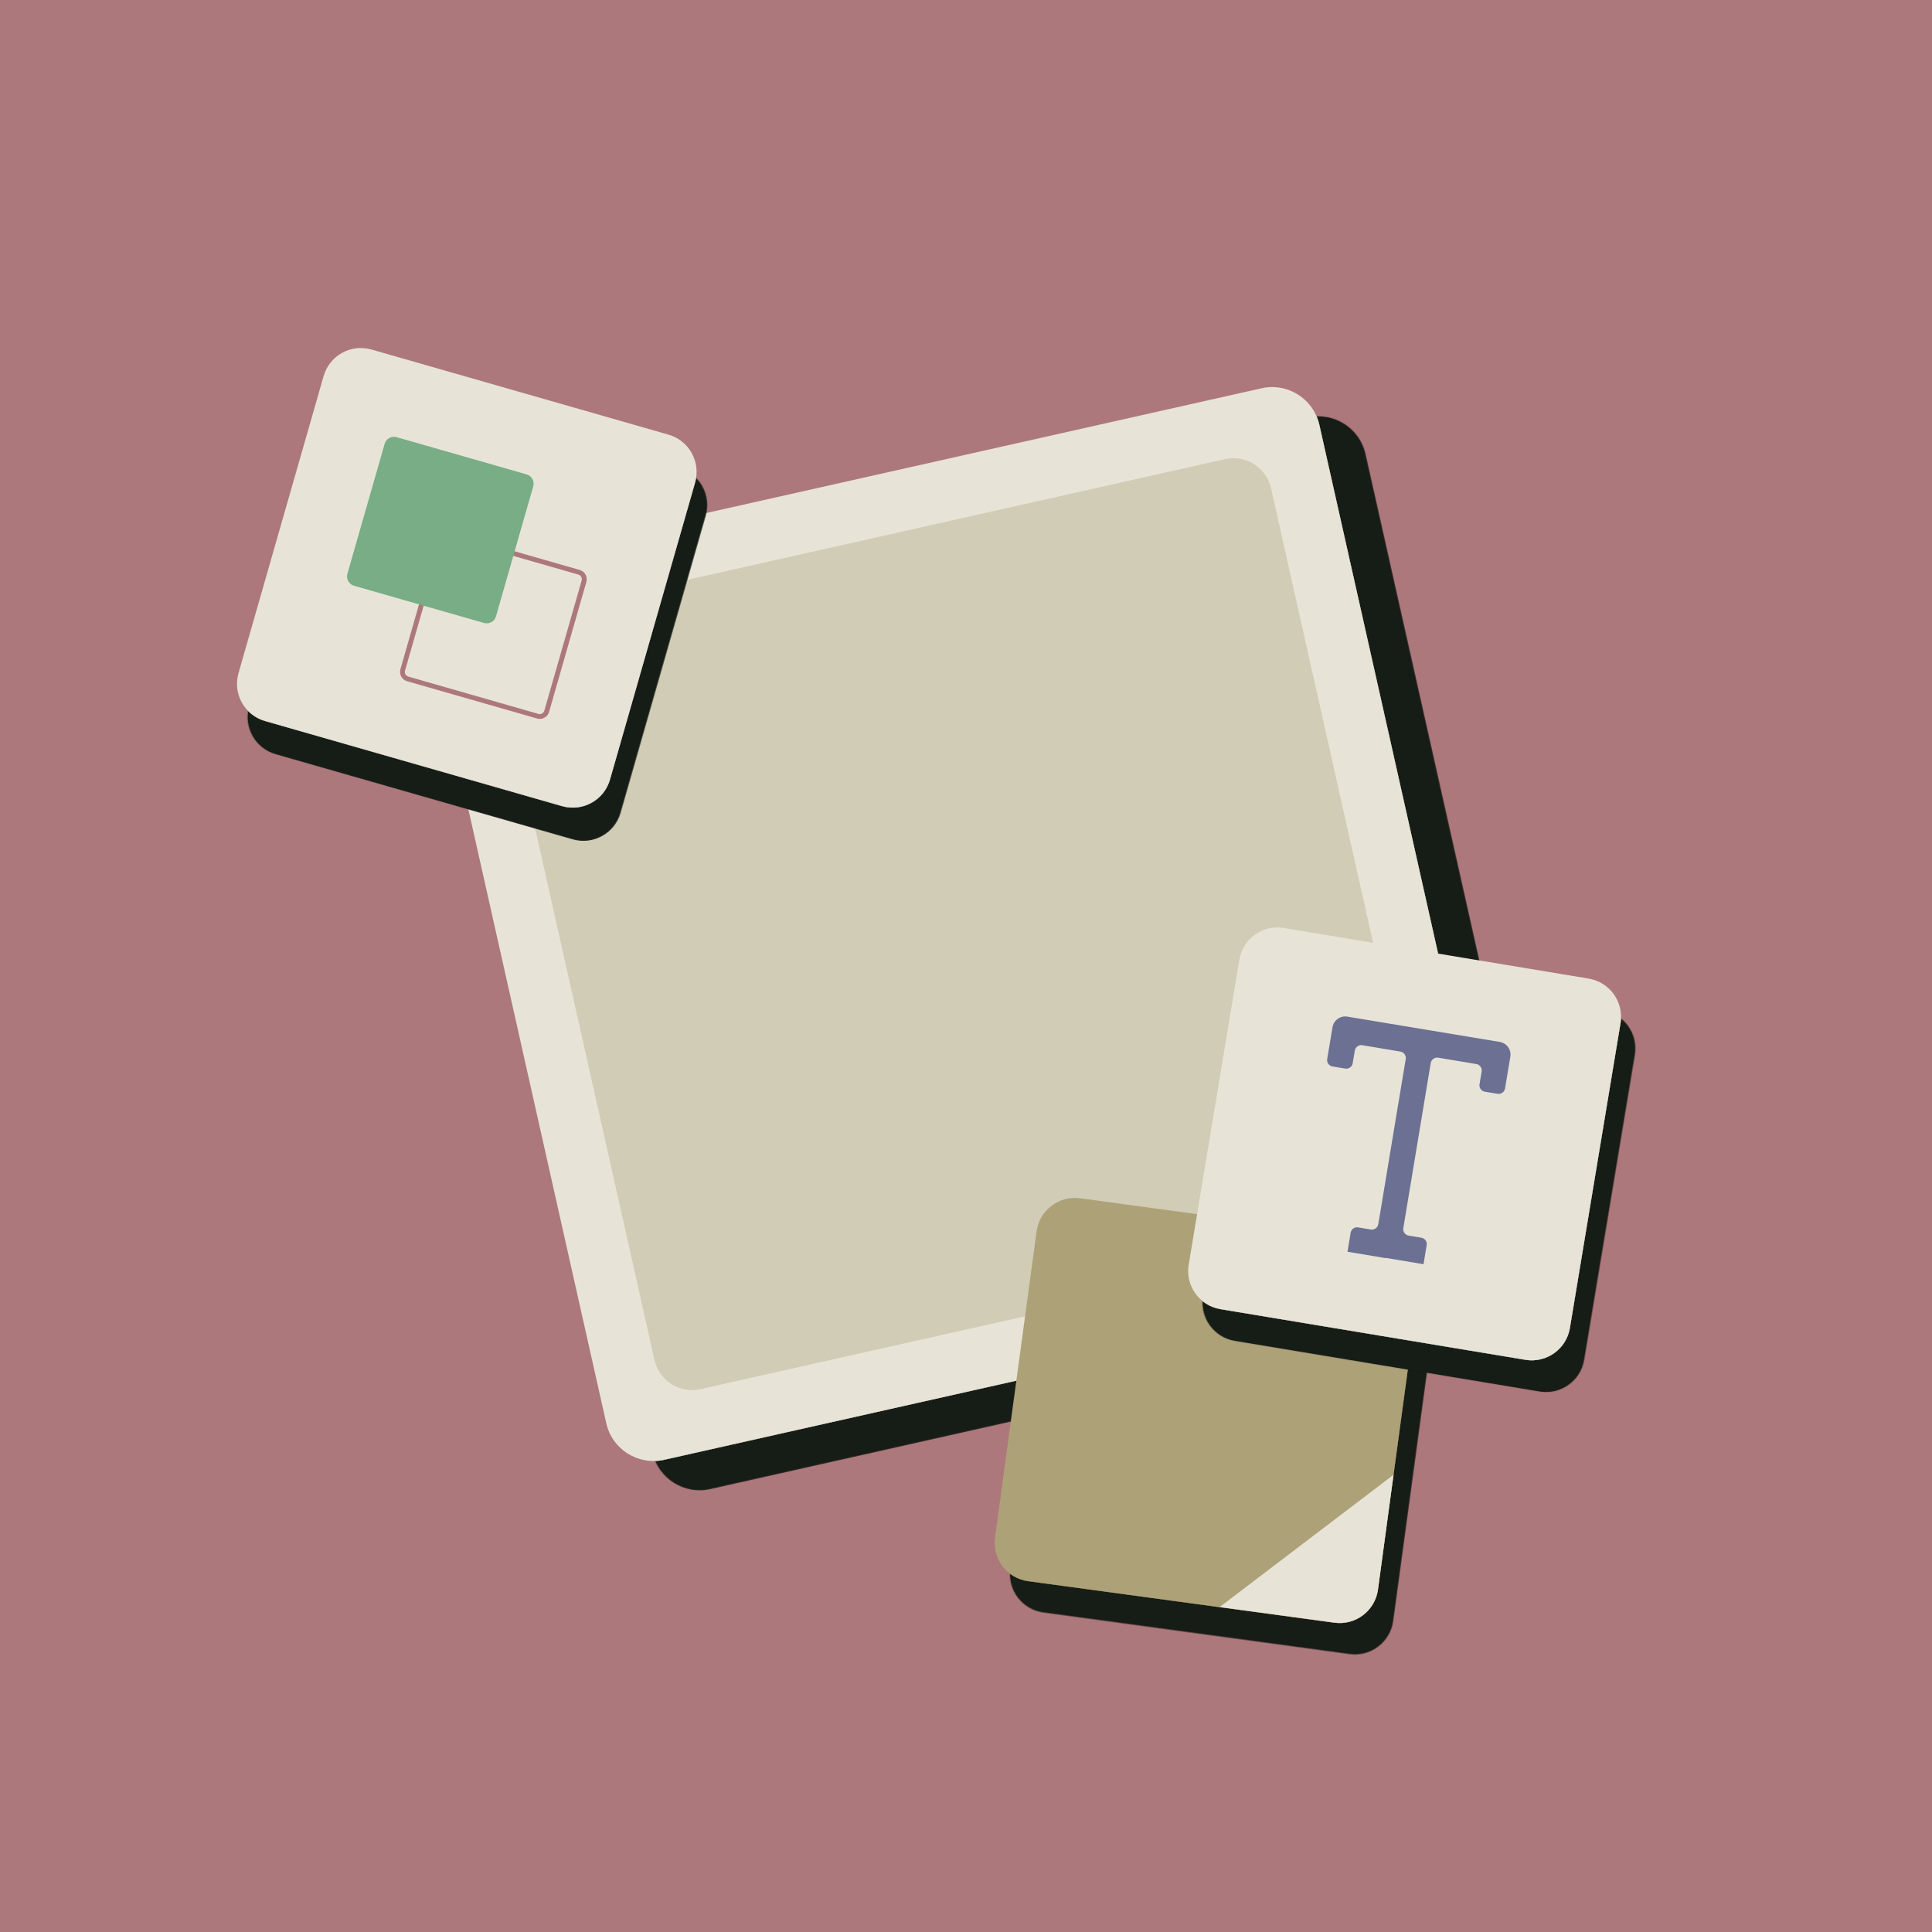
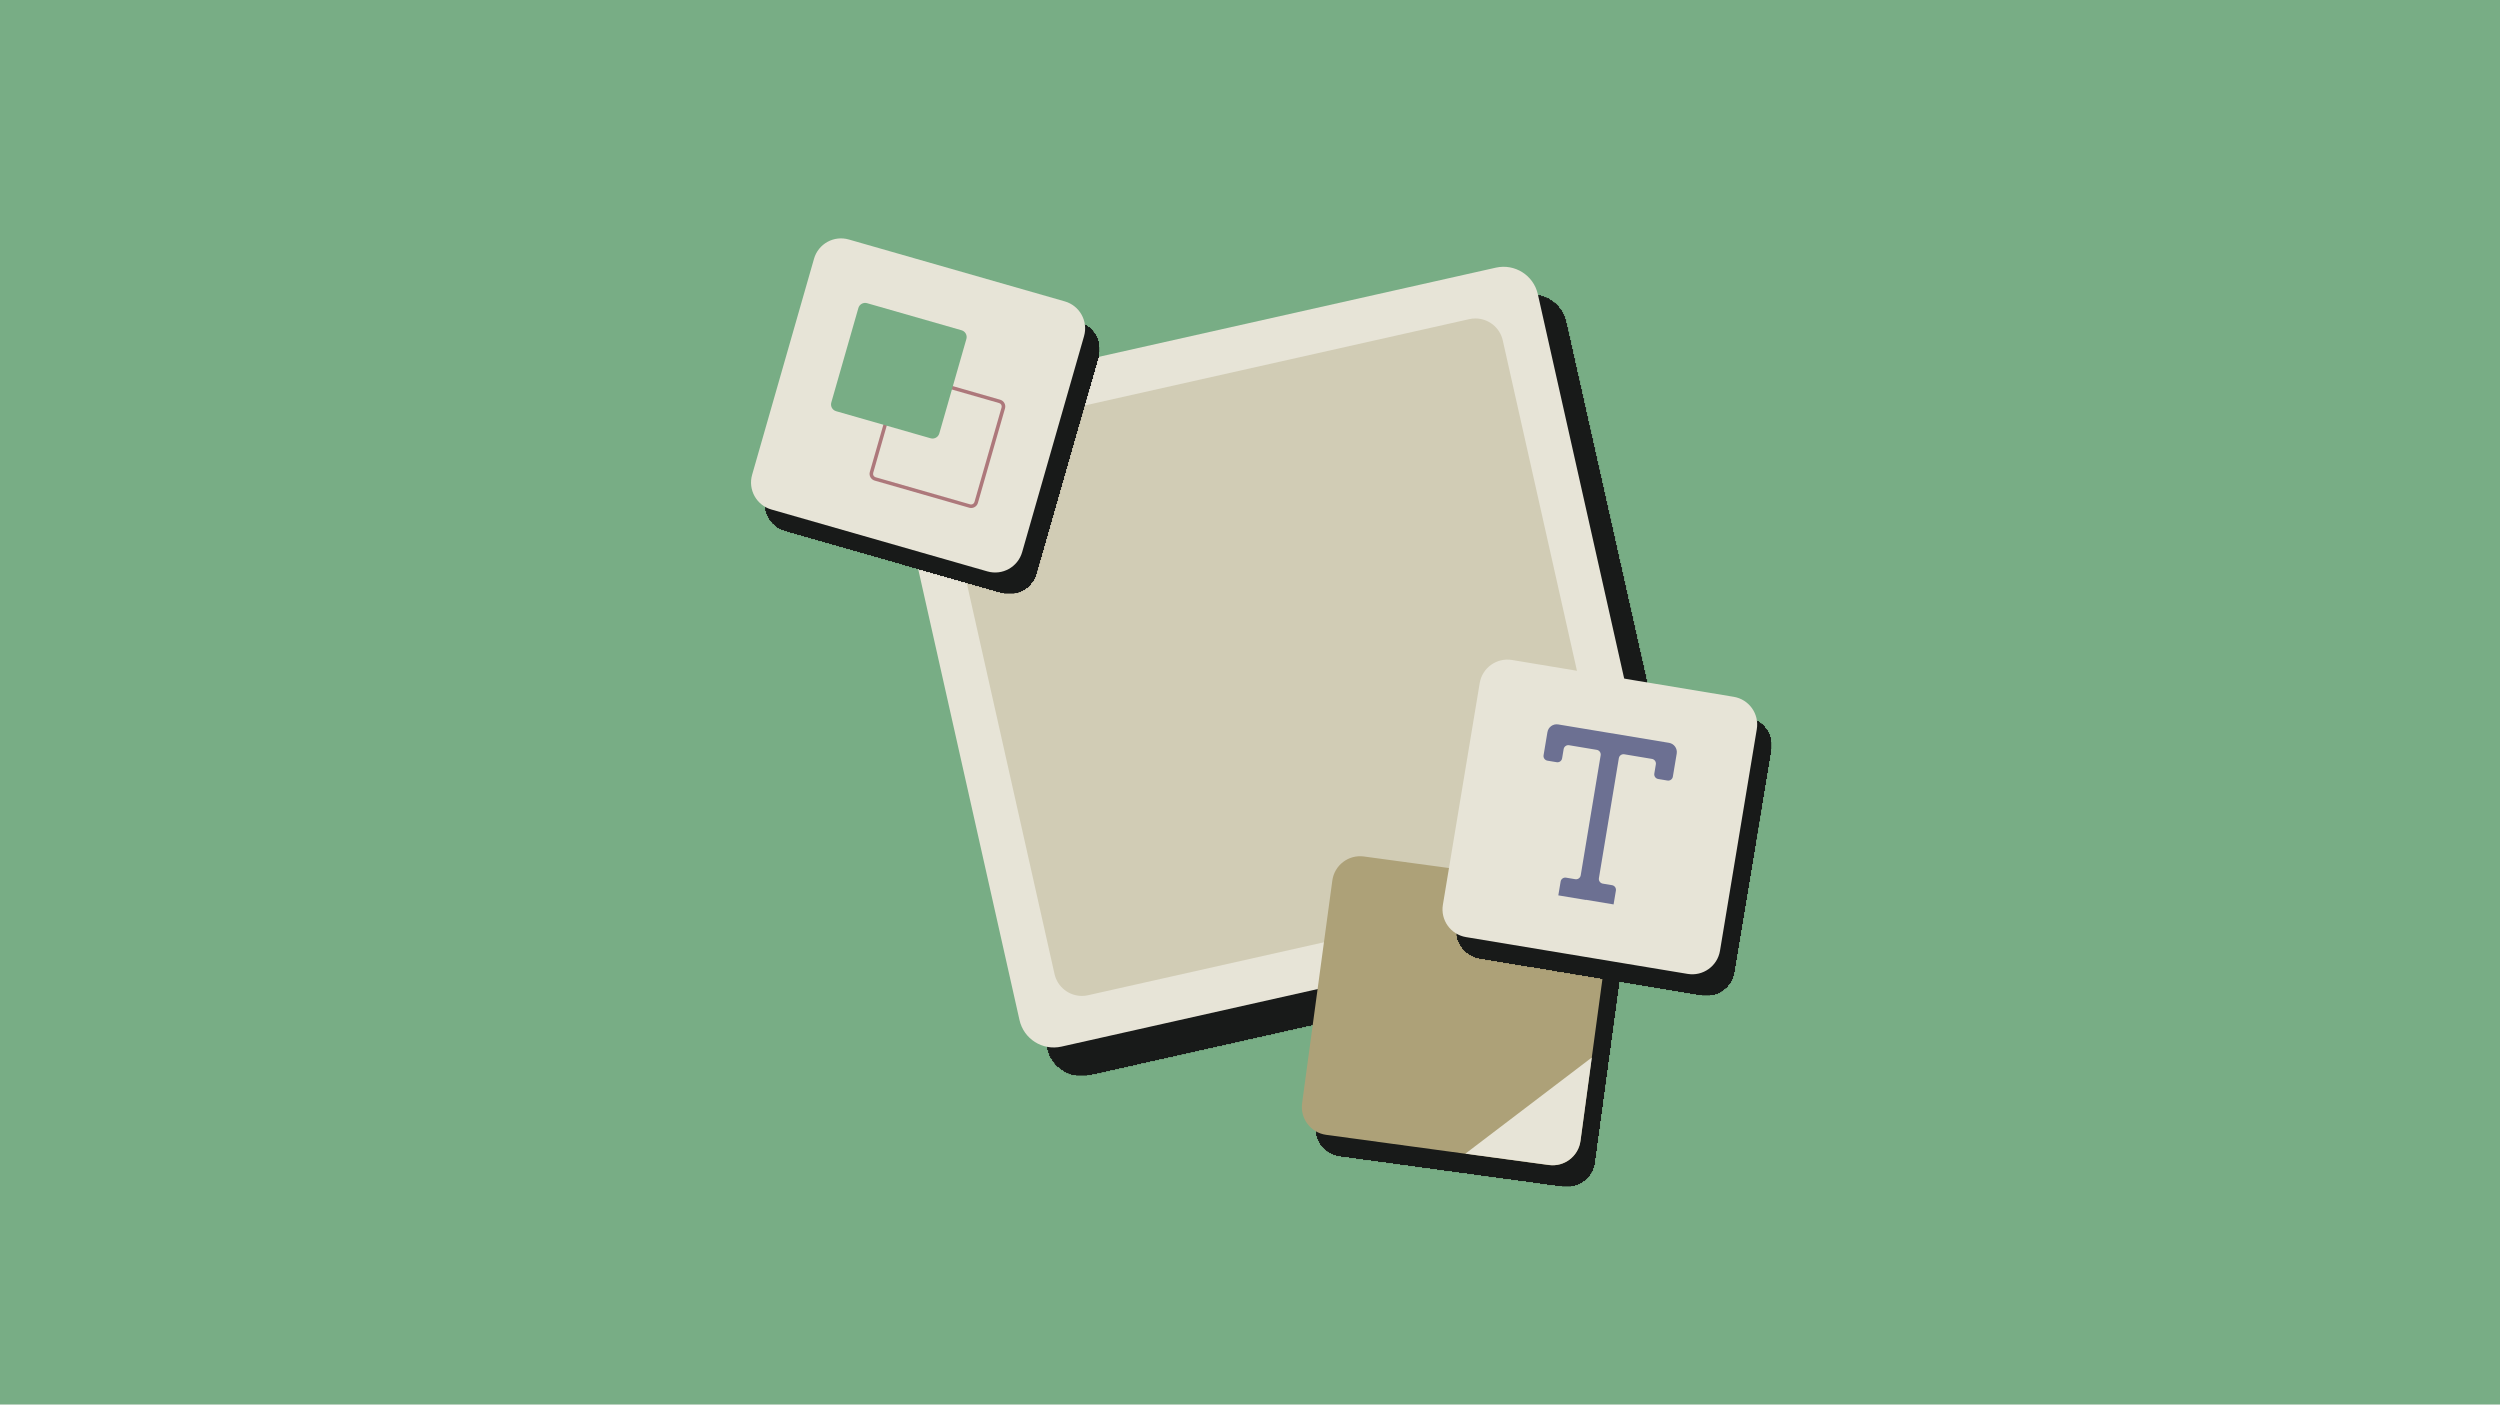
- <svg xmlns="http://www.w3.org/2000/svg" viewBox="0 0 200 200">
-   <defs>
-     <filter id="drop-shadow-3" filterUnits="userSpaceOnUse">
-       <feOffset dx="4" dy="4" />
-       <feGaussianBlur result="blur" stdDeviation="0" />
-       <feFlood flood-color="#181a19" flood-opacity="1" />
-       <feComposite in2="blur" operator="in" />
-       <feComposite in="SourceGraphic" />
-     </filter>
-     <filter id="drop-shadow-3-1" x="44.08" y="40.08" width="115.17" height="115.17" filterUnits="userSpaceOnUse">
-       <feOffset dx="4" dy="4" />
-       <feGaussianBlur result="blur-2" stdDeviation="0" />
-       <feFlood flood-color="#181a19" flood-opacity="1" />
-       <feComposite in2="blur-2" operator="in" />
-       <feComposite in="SourceGraphic" />
-     </filter>
-     <filter id="drop-shadow-4" x="102.99" y="124" width="46.01" height="47.01" filterUnits="userSpaceOnUse">
-       <feOffset dx="2" dy="3" />
-       <feGaussianBlur result="blur-3" stdDeviation="0" />
-       <feFlood flood-color="#181a19" flood-opacity="1" />
-       <feComposite in2="blur-3" operator="in" />
-       <feComposite in="SourceGraphic" />
-     </filter>
-     <filter id="drop-shadow-5" x="24.53" y="36.03" width="49.58" height="50.58" filterUnits="userSpaceOnUse">
-       <feOffset dx="2" dy="3" />
-       <feGaussianBlur result="blur-4" stdDeviation="0" />
-       <feFlood flood-color="#181a19" flood-opacity="1" />
-       <feComposite in2="blur-4" operator="in" />
-       <feComposite in="SourceGraphic" />
-     </filter>
-     <filter id="drop-shadow-6" x="123" y="96" width="46.81" height="47.81" filterUnits="userSpaceOnUse">
-       <feOffset dx="2" dy="3" />
-       <feGaussianBlur result="blur-5" stdDeviation="0" />
-       <feFlood flood-color="#181a19" flood-opacity="1" />
-       <feComposite in2="blur-5" operator="in" />
-       <feComposite in="SourceGraphic" />
-     </filter>
-   </defs>
-   <g style="isolation: isolate;">
-     <g id="Illustration_x5F_Branding">
-       <rect width="200" height="200" style="fill: #ad787b;" />
-       <g>
-         <rect x="52.33" y="48.33" width="94.67" height="94.67" rx="5" ry="5" transform="translate(-18.54 24.16) rotate(-12.66)" style="fill: #e7e4d7; filter: url(#drop-shadow-3-1);" />
-         <path d="M127.68,47.43c-.29,0-.59.03-.88.1l-72.25,16.22c-1.86.42-3.12,2.07-3.12,3.9,0,.29.03.58.1.88l16.22,72.25c.42,1.86,2.07,3.12,3.9,3.12.29,0,.59-.03.88-.1l72.25-16.22c1.86-.42,3.12-2.07,3.12-3.9,0-.29-.03-.58-.1-.88l-16.22-72.25c-.42-1.86-2.07-3.12-3.9-3.12" style="fill: #d1ccb5;" />
-       </g>
-       <g>
-         <rect x="104.99" y="126.01" width="40" height="40" rx="4" ry="4" transform="translate(20.76 -15.48) rotate(7.73)" style="fill: #ada178; filter: url(#drop-shadow-4);" />
-         <path d="M144.27,152.66l-18.01,13.7,11.89,1.61c2.19.3,4.2-1.24,4.5-3.43l1.61-11.89Z" style="fill: #e7e4d7;" />
-       </g>
-       <g>
-         <rect x="28.32" y="39.82" width="40" height="40" rx="4" ry="4" transform="translate(18.35 -11) rotate(15.99)" style="fill: #e7e4d7; filter: url(#drop-shadow-5);" />
-         <path d="M46.27,55.6h0s.09,0,.14.02l13.46,3.86c.13.04.23.12.3.24.06.12.08.25.04.38l-3.86,13.46c-.06.21-.26.36-.48.36-.05,0-.09,0-.14-.02l-13.46-3.86c-.13-.04-.23-.12-.3-.24-.06-.12-.08-.25-.04-.38l3.86-13.46c.06-.21.26-.36.48-.36M46.27,55.1c-.43,0-.84.29-.96.72l-3.86,13.46c-.15.53.15,1.08.69,1.24l13.46,3.86c.09.03.18.04.28.04.43,0,.84-.29.96-.72l3.86-13.46c.15-.53-.15-1.08-.69-1.24l-13.46-3.86c-.09-.03-.18-.04-.28-.04h0Z" style="fill: #ad787b;" />
-         <rect x="37.58" y="46.87" width="16" height="16" rx="1" ry="1" transform="translate(16.88 -10.43) rotate(15.99)" style="fill: #78ad85;" />
-       </g>
-       <g>
-         <rect x="125.41" y="98.41" width="40" height="40" rx="4" ry="4" transform="translate(21.36 -22.22) rotate(9.43)" style="fill: #e7e4d7; filter: url(#drop-shadow-6);" />
-         <path d="M143.44,130.24l-3.95-.66.33-1.97c.06-.36.4-.61.77-.55l1.32.22c.36.06.71-.19.77-.55l2.84-17.1c.06-.36-.19-.71-.55-.77l-3.95-.66c-.36-.06-.71.19-.77.55l-.22,1.32c-.06.36-.4.61-.77.55l-1.32-.22c-.36-.06-.61-.4-.55-.77l.55-3.29c.12-.73.81-1.22,1.53-1.1l7.89,1.31,7.89,1.31c.73.12,1.22.81,1.1,1.53l-.55,3.29c-.06.36-.4.61-.77.55l-1.32-.22c-.36-.06-.61-.4-.55-.77l.22-1.32c.06-.36-.19-.71-.55-.77l-3.95-.66c-.36-.06-.71.19-.77.55l-2.84,17.1c-.06.36.19.71.55.77l1.32.22c.36.06.61.4.55.77l-.33,1.97-3.95-.66Z" style="fill: #777dad; mix-blend-mode: multiply;" />
-       </g>
+ <svg xmlns="http://www.w3.org/2000/svg" width="356" height="200" viewBox="0 0 356 200" fill="none">
+   <g clip-path="url(#clip0_9_799)">
+     <path d="M356 0H0V200H356V0Z" fill="#78AD85" />
+     <g filter="url(#filter0_d_9_799)">
+       <path d="M213.014 38.113L130.402 56.67C127.708 57.275 126.014 59.95 126.62 62.644L145.176 145.255C145.781 147.95 148.456 149.643 151.15 149.038L233.762 130.481C236.456 129.876 238.15 127.201 237.545 124.507L218.988 41.896C218.383 39.201 215.708 37.508 213.014 38.113Z" fill="#E7E4D7" />
+     </g>
+     <path d="M210.094 45.349C209.804 45.349 209.504 45.379 209.214 45.449L136.964 61.669C135.104 62.089 133.844 63.739 133.844 65.569C133.844 65.859 133.874 66.149 133.944 66.449L150.164 138.699C150.584 140.559 152.234 141.819 154.064 141.819C154.354 141.819 154.654 141.789 154.944 141.719L227.194 125.499C229.054 125.079 230.314 123.429 230.314 121.599C230.314 121.309 230.284 121.019 230.214 120.719L213.994 48.469C213.574 46.609 211.924 45.349 210.094 45.349Z" fill="#D1CCB5" />
+     <g filter="url(#filter1_d_9_799)">
+       <path d="M225.934 126.268L194.224 121.964C192.035 121.667 190.02 123.2 189.723 125.39L185.419 157.099C185.121 159.288 186.655 161.303 188.844 161.6L220.553 165.905C222.742 166.202 224.758 164.668 225.055 162.479L229.359 130.77C229.656 128.581 228.123 126.565 225.934 126.268Z" fill="#ADA178" />
+     </g>
+     <path d="M226.684 150.579L208.674 164.279L220.564 165.889C222.754 166.189 224.764 164.649 225.064 162.459L226.674 150.569L226.684 150.579Z" fill="#E7E4D7" />
+     <g filter="url(#filter2_d_9_799)">
+       <path d="M151.626 42.917L120.864 34.102C118.74 33.493 116.525 34.722 115.917 36.845L107.102 67.607C106.493 69.731 107.722 71.946 109.845 72.554L140.607 81.369C142.731 81.978 144.946 80.75 145.554 78.626L154.369 47.864C154.978 45.74 153.75 43.526 151.626 42.917Z" fill="#E7E4D7" />
+     </g>
+     <path d="M128.684 53.519C128.684 53.519 128.774 53.519 128.824 53.539L142.284 57.399C142.414 57.439 142.514 57.519 142.584 57.639C142.644 57.759 142.664 57.889 142.624 58.019L138.764 71.479C138.704 71.689 138.504 71.839 138.284 71.839C138.234 71.839 138.194 71.839 138.144 71.819L124.684 67.959C124.554 67.919 124.454 67.839 124.384 67.719C124.324 67.599 124.304 67.469 124.344 67.339L128.204 53.879C128.264 53.669 128.464 53.519 128.684 53.519ZM128.684 53.019C128.254 53.019 127.844 53.309 127.724 53.739L123.864 67.199C123.714 67.729 124.014 68.279 124.554 68.439L138.014 72.299C138.104 72.329 138.194 72.339 138.294 72.339C138.724 72.339 139.134 72.049 139.254 71.619L143.114 58.159C143.264 57.629 142.964 57.079 142.424 56.919L128.964 53.059C128.874 53.029 128.784 53.019 128.684 53.019Z" fill="#AD787B" />
+     <path d="M136.928 47.03L123.47 43.173C122.939 43.021 122.385 43.328 122.233 43.859L118.376 57.318C118.224 57.849 118.531 58.402 119.062 58.554L132.521 62.411C133.051 62.563 133.605 62.256 133.757 61.725L137.614 48.267C137.766 47.736 137.459 47.182 136.928 47.03Z" fill="#78AD85" />
+     <g filter="url(#filter3_d_9_799)">
+       <path d="M246.879 99.225L215.311 93.982C213.132 93.62 211.072 95.094 210.71 97.273L205.467 128.84C205.105 131.02 206.578 133.08 208.757 133.442L240.325 138.685C242.504 139.047 244.564 137.573 244.926 135.394L250.169 103.827C250.531 101.647 249.058 99.587 246.879 99.225Z" fill="#E7E4D7" />
+     </g>
+     <g style="mix-blend-mode:multiply">
+       <path d="M225.854 128.159L221.904 127.499L222.234 125.529C222.294 125.169 222.634 124.919 223.004 124.979L224.324 125.199C224.684 125.259 225.034 125.009 225.094 124.649L227.934 107.549C227.994 107.189 227.744 106.839 227.384 106.779L223.434 106.119C223.074 106.059 222.724 106.309 222.664 106.669L222.444 107.989C222.384 108.349 222.044 108.599 221.674 108.539L220.354 108.319C219.994 108.259 219.744 107.919 219.804 107.549L220.354 104.259C220.474 103.529 221.164 103.039 221.884 103.159L229.774 104.469L237.664 105.779C238.394 105.899 238.884 106.589 238.764 107.309L238.214 110.599C238.154 110.959 237.814 111.209 237.444 111.149L236.124 110.929C235.764 110.869 235.514 110.529 235.574 110.159L235.794 108.839C235.854 108.479 235.604 108.129 235.244 108.069L231.294 107.409C230.934 107.349 230.584 107.599 230.524 107.959L227.684 125.059C227.624 125.419 227.874 125.769 228.234 125.829L229.554 126.049C229.914 126.109 230.164 126.449 230.104 126.819L229.774 128.789L225.824 128.129L225.854 128.159Z" fill="#777DAD" />
    </g>
  </g>
+   <defs>
+     <filter id="filter0_d_9_799" x="126.497" y="37.99" width="115.17" height="115.17" filterUnits="userSpaceOnUse" color-interpolation-filters="sRGB">
+       <feFlood flood-opacity="0" result="BackgroundImageFix" />
+       <feColorMatrix in="SourceAlpha" type="matrix" values="0 0 0 0 0 0 0 0 0 0 0 0 0 0 0 0 0 0 127 0" result="hardAlpha" />
+       <feOffset dx="4" dy="4" />
+       <feColorMatrix type="matrix" values="0 0 0 0 0.094 0 0 0 0 0.102 0 0 0 0 0.098 0 0 0 1 0" />
+       <feBlend mode="normal" in2="BackgroundImageFix" result="effect1_dropShadow_9_799" />
+       <feBlend mode="normal" in="SourceGraphic" in2="effect1_dropShadow_9_799" result="shape" />
+     </filter>
+     <filter id="filter1_d_9_799" x="185.382" y="121.927" width="46.014" height="47.015" filterUnits="userSpaceOnUse" color-interpolation-filters="sRGB">
+       <feFlood flood-opacity="0" result="BackgroundImageFix" />
+       <feColorMatrix in="SourceAlpha" type="matrix" values="0 0 0 0 0 0 0 0 0 0 0 0 0 0 0 0 0 0 127 0" result="hardAlpha" />
+       <feOffset dx="2" dy="3" />
+       <feColorMatrix type="matrix" values="0 0 0 0 0.094 0 0 0 0 0.102 0 0 0 0 0.098 0 0 0 1 0" />
+       <feBlend mode="normal" in2="BackgroundImageFix" result="effect1_dropShadow_9_799" />
+       <feBlend mode="normal" in="SourceGraphic" in2="effect1_dropShadow_9_799" result="shape" />
+     </filter>
+     <filter id="filter2_d_9_799" x="106.946" y="33.946" width="49.579" height="50.579" filterUnits="userSpaceOnUse" color-interpolation-filters="sRGB">
+       <feFlood flood-opacity="0" result="BackgroundImageFix" />
+       <feColorMatrix in="SourceAlpha" type="matrix" values="0 0 0 0 0 0 0 0 0 0 0 0 0 0 0 0 0 0 127 0" result="hardAlpha" />
+       <feOffset dx="2" dy="3" />
+       <feColorMatrix type="matrix" values="0 0 0 0 0.094 0 0 0 0 0.102 0 0 0 0 0.098 0 0 0 1 0" />
+       <feBlend mode="normal" in2="BackgroundImageFix" result="effect1_dropShadow_9_799" />
+       <feBlend mode="normal" in="SourceGraphic" in2="effect1_dropShadow_9_799" result="shape" />
+     </filter>
+     <filter id="filter3_d_9_799" x="205.412" y="93.928" width="46.811" height="47.812" filterUnits="userSpaceOnUse" color-interpolation-filters="sRGB">
+       <feFlood flood-opacity="0" result="BackgroundImageFix" />
+       <feColorMatrix in="SourceAlpha" type="matrix" values="0 0 0 0 0 0 0 0 0 0 0 0 0 0 0 0 0 0 127 0" result="hardAlpha" />
+       <feOffset dx="2" dy="3" />
+       <feColorMatrix type="matrix" values="0 0 0 0 0.094 0 0 0 0 0.102 0 0 0 0 0.098 0 0 0 1 0" />
+       <feBlend mode="normal" in2="BackgroundImageFix" result="effect1_dropShadow_9_799" />
+       <feBlend mode="normal" in="SourceGraphic" in2="effect1_dropShadow_9_799" result="shape" />
+     </filter>
+     <clipPath id="clip0_9_799">
+       <rect width="356" height="200" fill="white" />
+     </clipPath>
+   </defs>
</svg>
